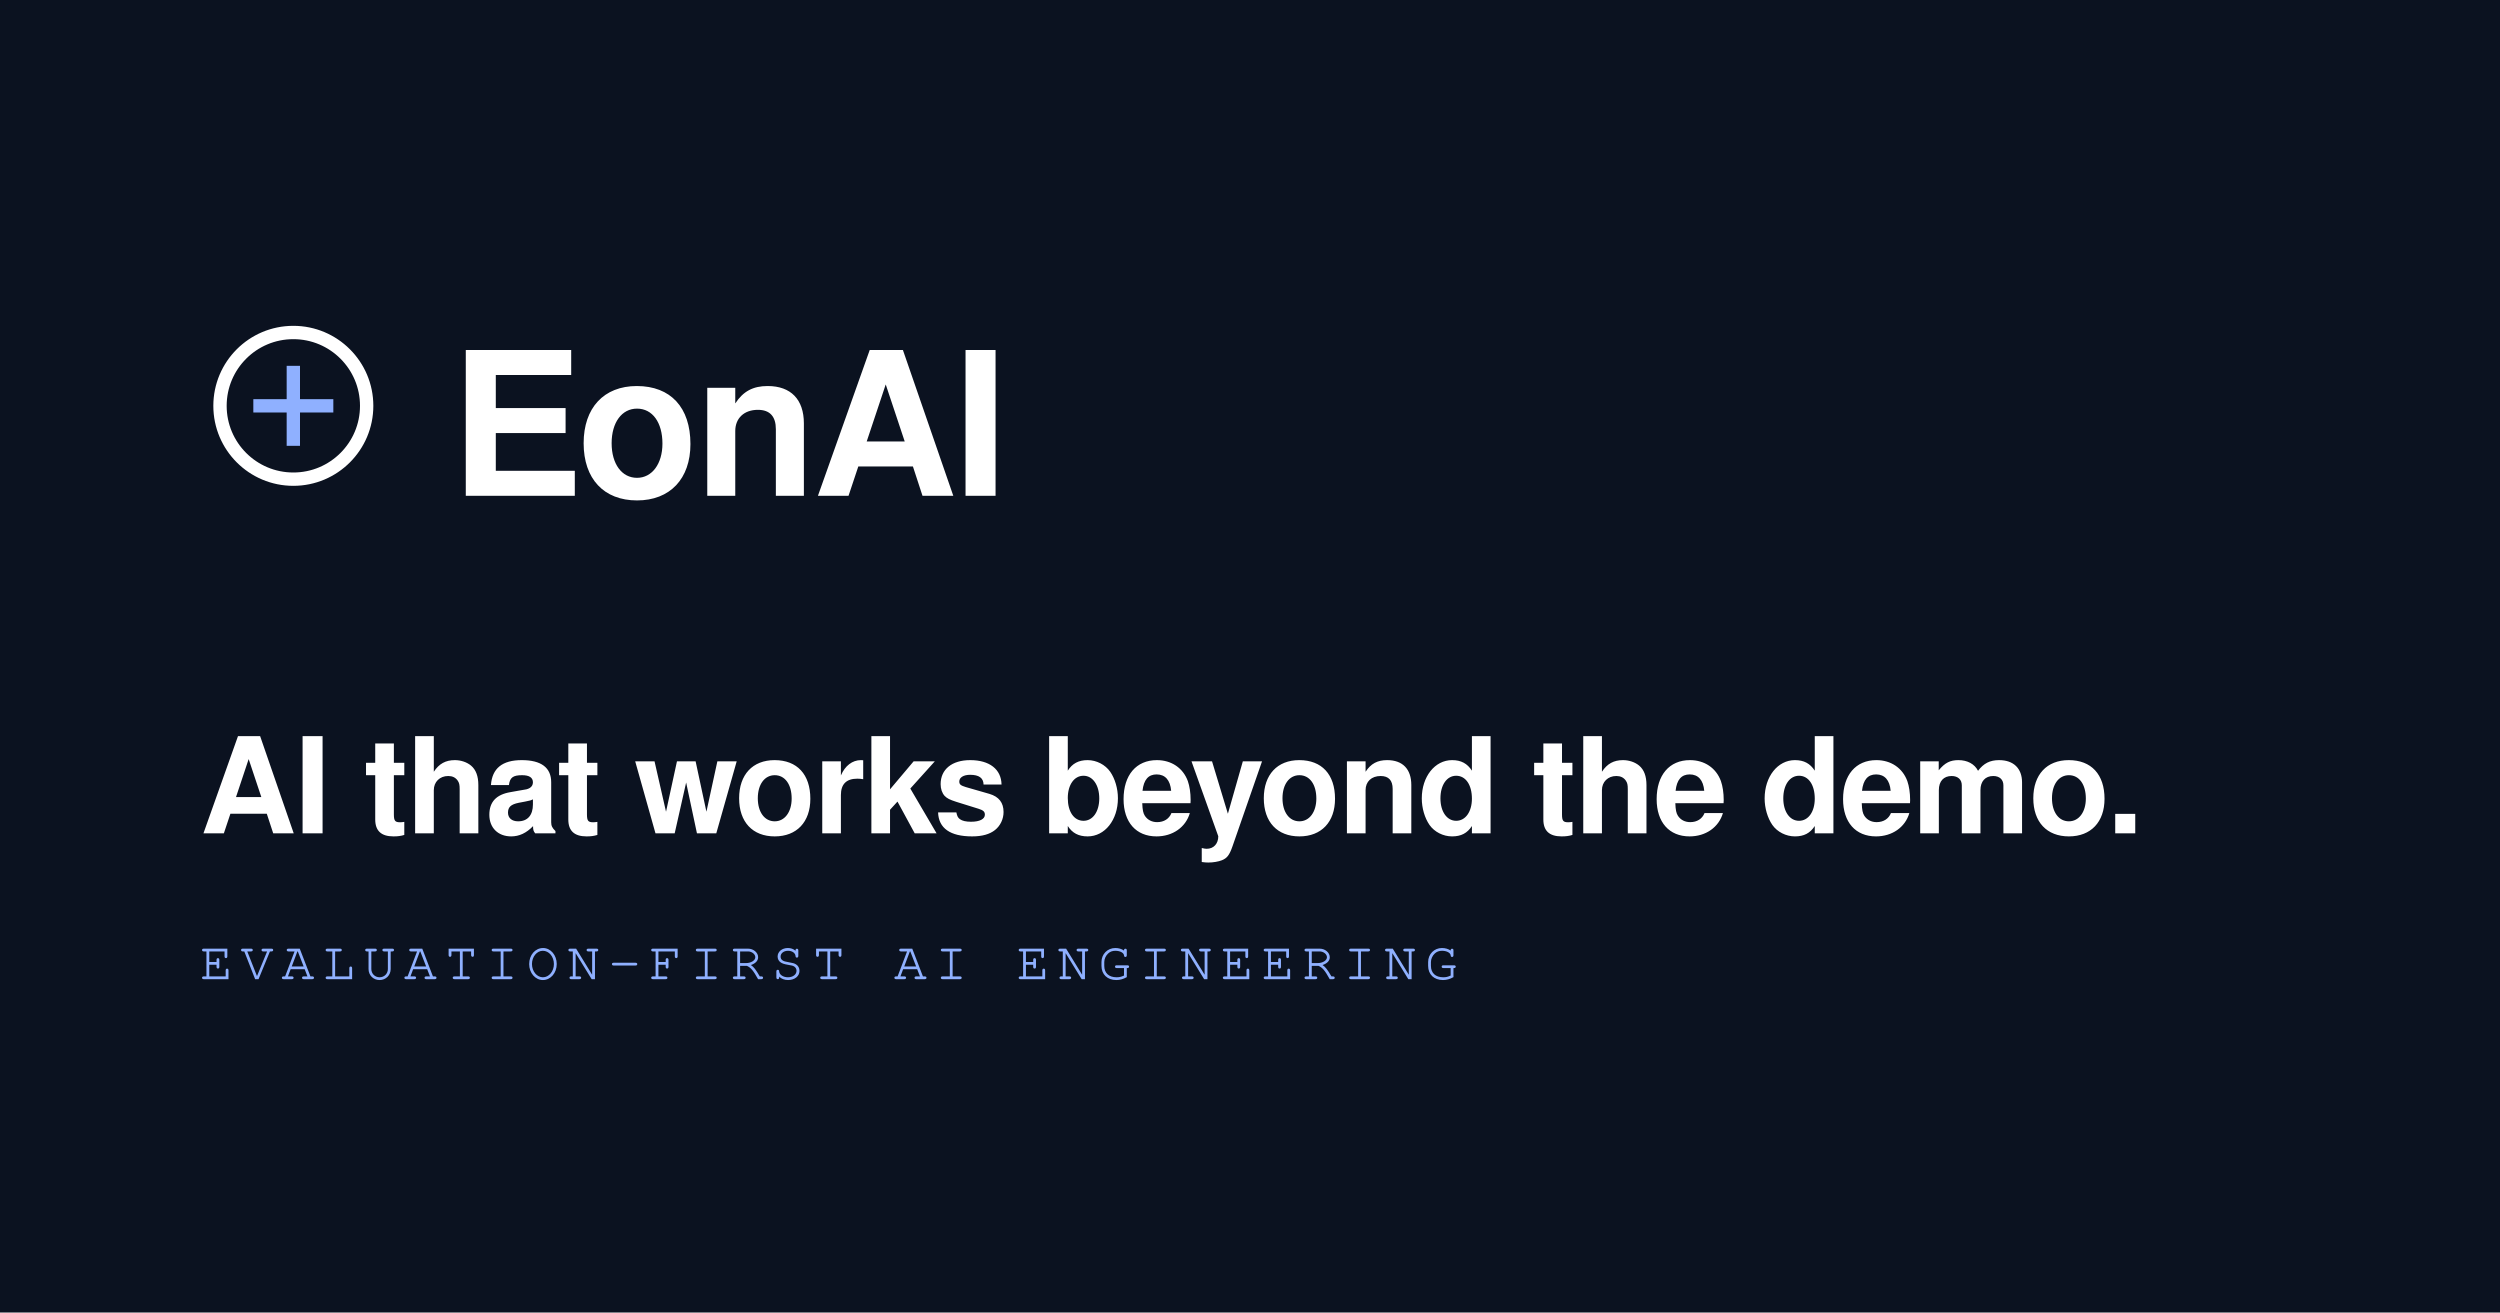
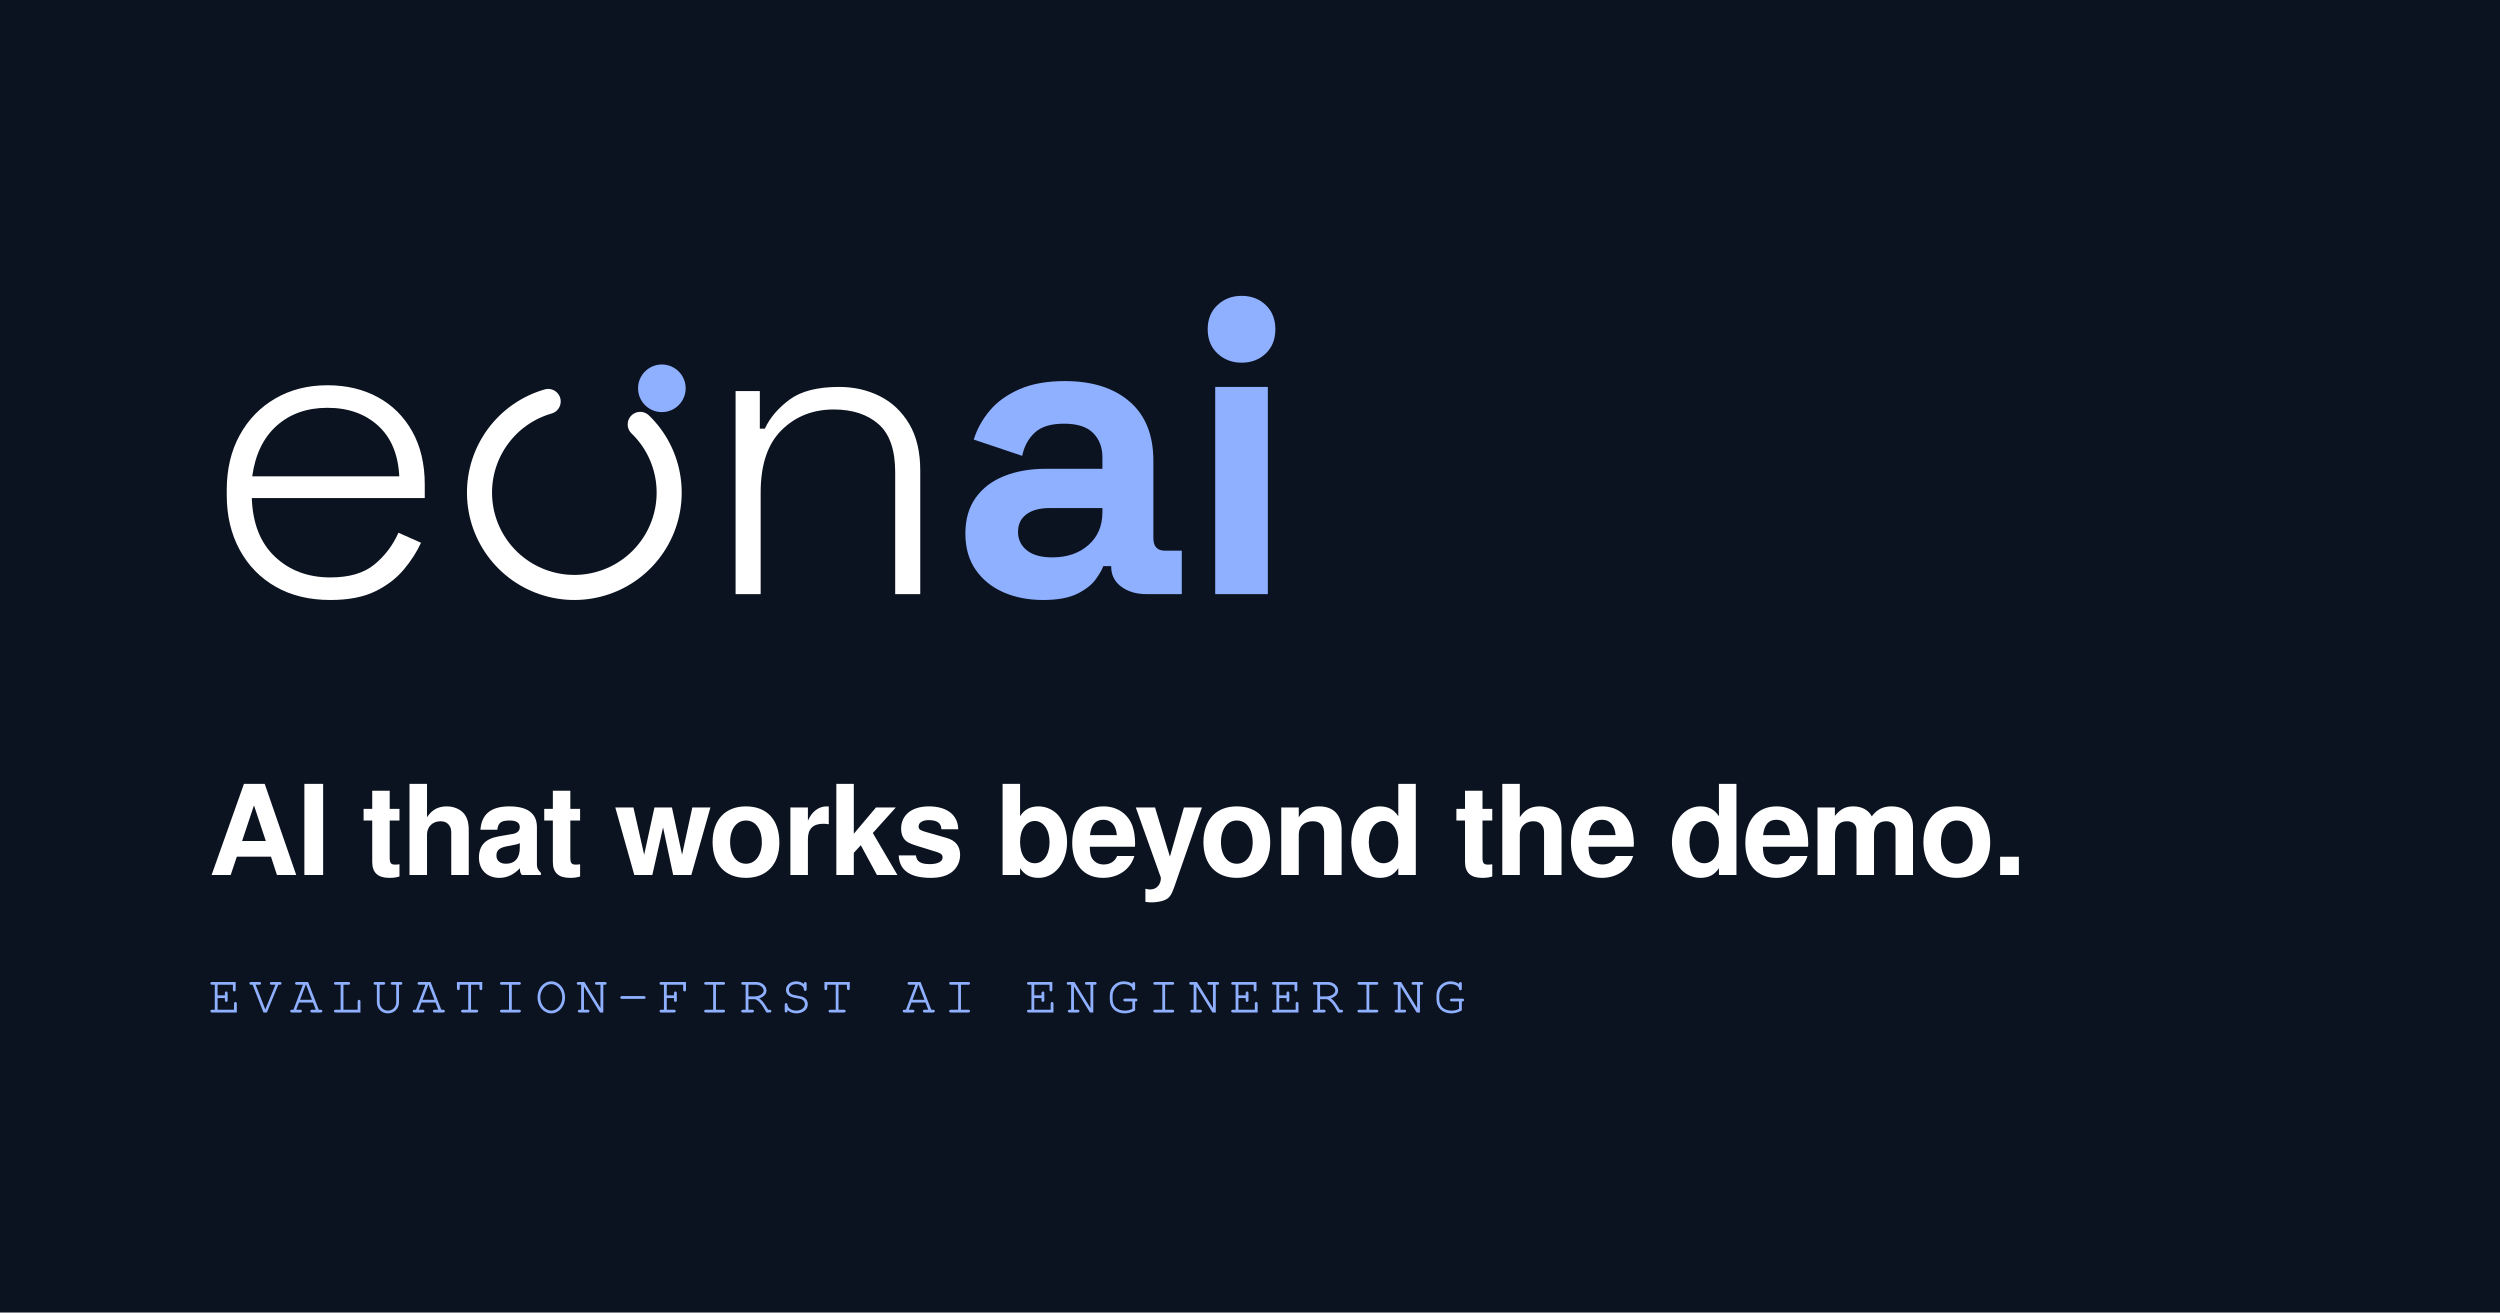
<svg xmlns="http://www.w3.org/2000/svg" width="1200" height="630" viewBox="0 0 1200 630">
  <rect width="1200" height="630" fill="#0B1220" />
-   <g transform="translate(96 150) scale(3.2)" fill="none" stroke="#FFFFFF" stroke-width="2">
-     <circle cx="14" cy="14" r="11" />
-     <path d="M8 14h12M14 8v12" stroke="#8FB0FF" />
-   </g>
-   <text x="216" y="238" font-family="Helvetica, Arial, sans-serif" font-weight="700" font-size="96" fill="#FFFFFF" letter-spacing="-2">EonAI</text>
-   <text x="96" y="400" font-family="Helvetica, Arial, sans-serif" font-weight="700" font-size="64" fill="#FFFFFF" letter-spacing="-1">AI that works beyond the demo.</text>
-   <text x="96" y="470" font-family="Menlo, Courier, monospace" font-size="26" letter-spacing="4" fill="#8FB0FF">EVALUATION-FIRST AI ENGINEERING</text>
+   <svg x="96" y="140" height="150" width="1000" preserveAspectRatio="xMinYMid meet" viewBox="0 36 2636 748">
+     <path fill="#FFFFFF" d="M312 774Q237 774 181.5 742.5Q126 711 95.0 654.0Q64 597 64 523V511Q64 436 95.0 379.5Q126 323 180.5 291.5Q235 260 305 260Q373 260 425.5 288.5Q478 317 508.0 370.5Q538 424 538 498V530H124Q127 621 179.5 670.5Q232 720 312 720Q380 720 417.5 689.0Q455 658 475 613L529 637Q514 670 487.5 701.5Q461 733 419.0 753.5Q377 774 312 774ZM125 478H477Q473 399 426.0 356.5Q379 314 305 314Q232 314 184.0 356.5Q136 399 125 478Z M1282 760V274H1340V364H1352Q1370 325 1411.0 294.5Q1452 264 1530 264Q1583 264 1627.0 286.0Q1671 308 1697.5 352.5Q1724 397 1724 464V760H1664V468Q1664 388 1624.0 353.0Q1584 318 1517 318Q1442 318 1392.0 367.5Q1342 417 1342 517V760Z" />
+     <path fill="none" stroke="#FFFFFF" stroke-width="60" stroke-linecap="round" d="M1053.7 353.7A227.0 227.0 0 1 1 833.4 298.8" />
+     <circle fill="#8FB0FF" cx="1105.5" cy="267.3" r="57.0" />
+     <path fill="#8FB0FF" d="M2018 774Q1965 774 1923.0 755.5Q1881 737 1856.5 701.5Q1832 666 1832 615Q1832 564 1856.5 529.5Q1881 495 1924.5 477.5Q1968 460 2024 460H2160V432Q2160 397 2138.0 374.5Q2116 352 2068 352Q2021 352 1998.0 373.5Q1975 395 1968 429L1852 390Q1864 352 1890.5 320.5Q1917 289 1961.5 269.5Q2006 250 2070 250Q2168 250 2225.0 299.0Q2282 348 2282 441V626Q2282 656 2310 656H2350V760H2266Q2229 760 2205.0 742.0Q2181 724 2181 694V693H2162Q2158 705 2144.0 724.5Q2130 744 2100.0 759.0Q2070 774 2018 774ZM2040 672Q2093 672 2126.5 642.5Q2160 613 2160 564V554H2033Q1998 554 1978.0 569.0Q1958 584 1958 611Q1958 638 1979.0 655.0Q2000 672 2040 672Z M2430 760V264H2556V760ZM2493 206Q2459 206 2435.5 184.0Q2412 162 2412 126Q2412 90 2435.5 68.0Q2459 46 2493 46Q2528 46 2551.0 68.0Q2574 90 2574 126Q2574 162 2551.0 184.0Q2528 206 2493 206Z" />
+   </svg>
+   <text x="100" y="420" font-family="Helvetica, Arial, sans-serif" font-weight="700" font-size="60" fill="#FFFFFF" letter-spacing="-1">AI that works beyond the demo.</text>
+   <text x="100" y="486" font-family="Menlo, Courier, monospace" font-size="26" letter-spacing="4" fill="#8FB0FF">EVALUATION-FIRST AI ENGINEERING</text>
</svg>
